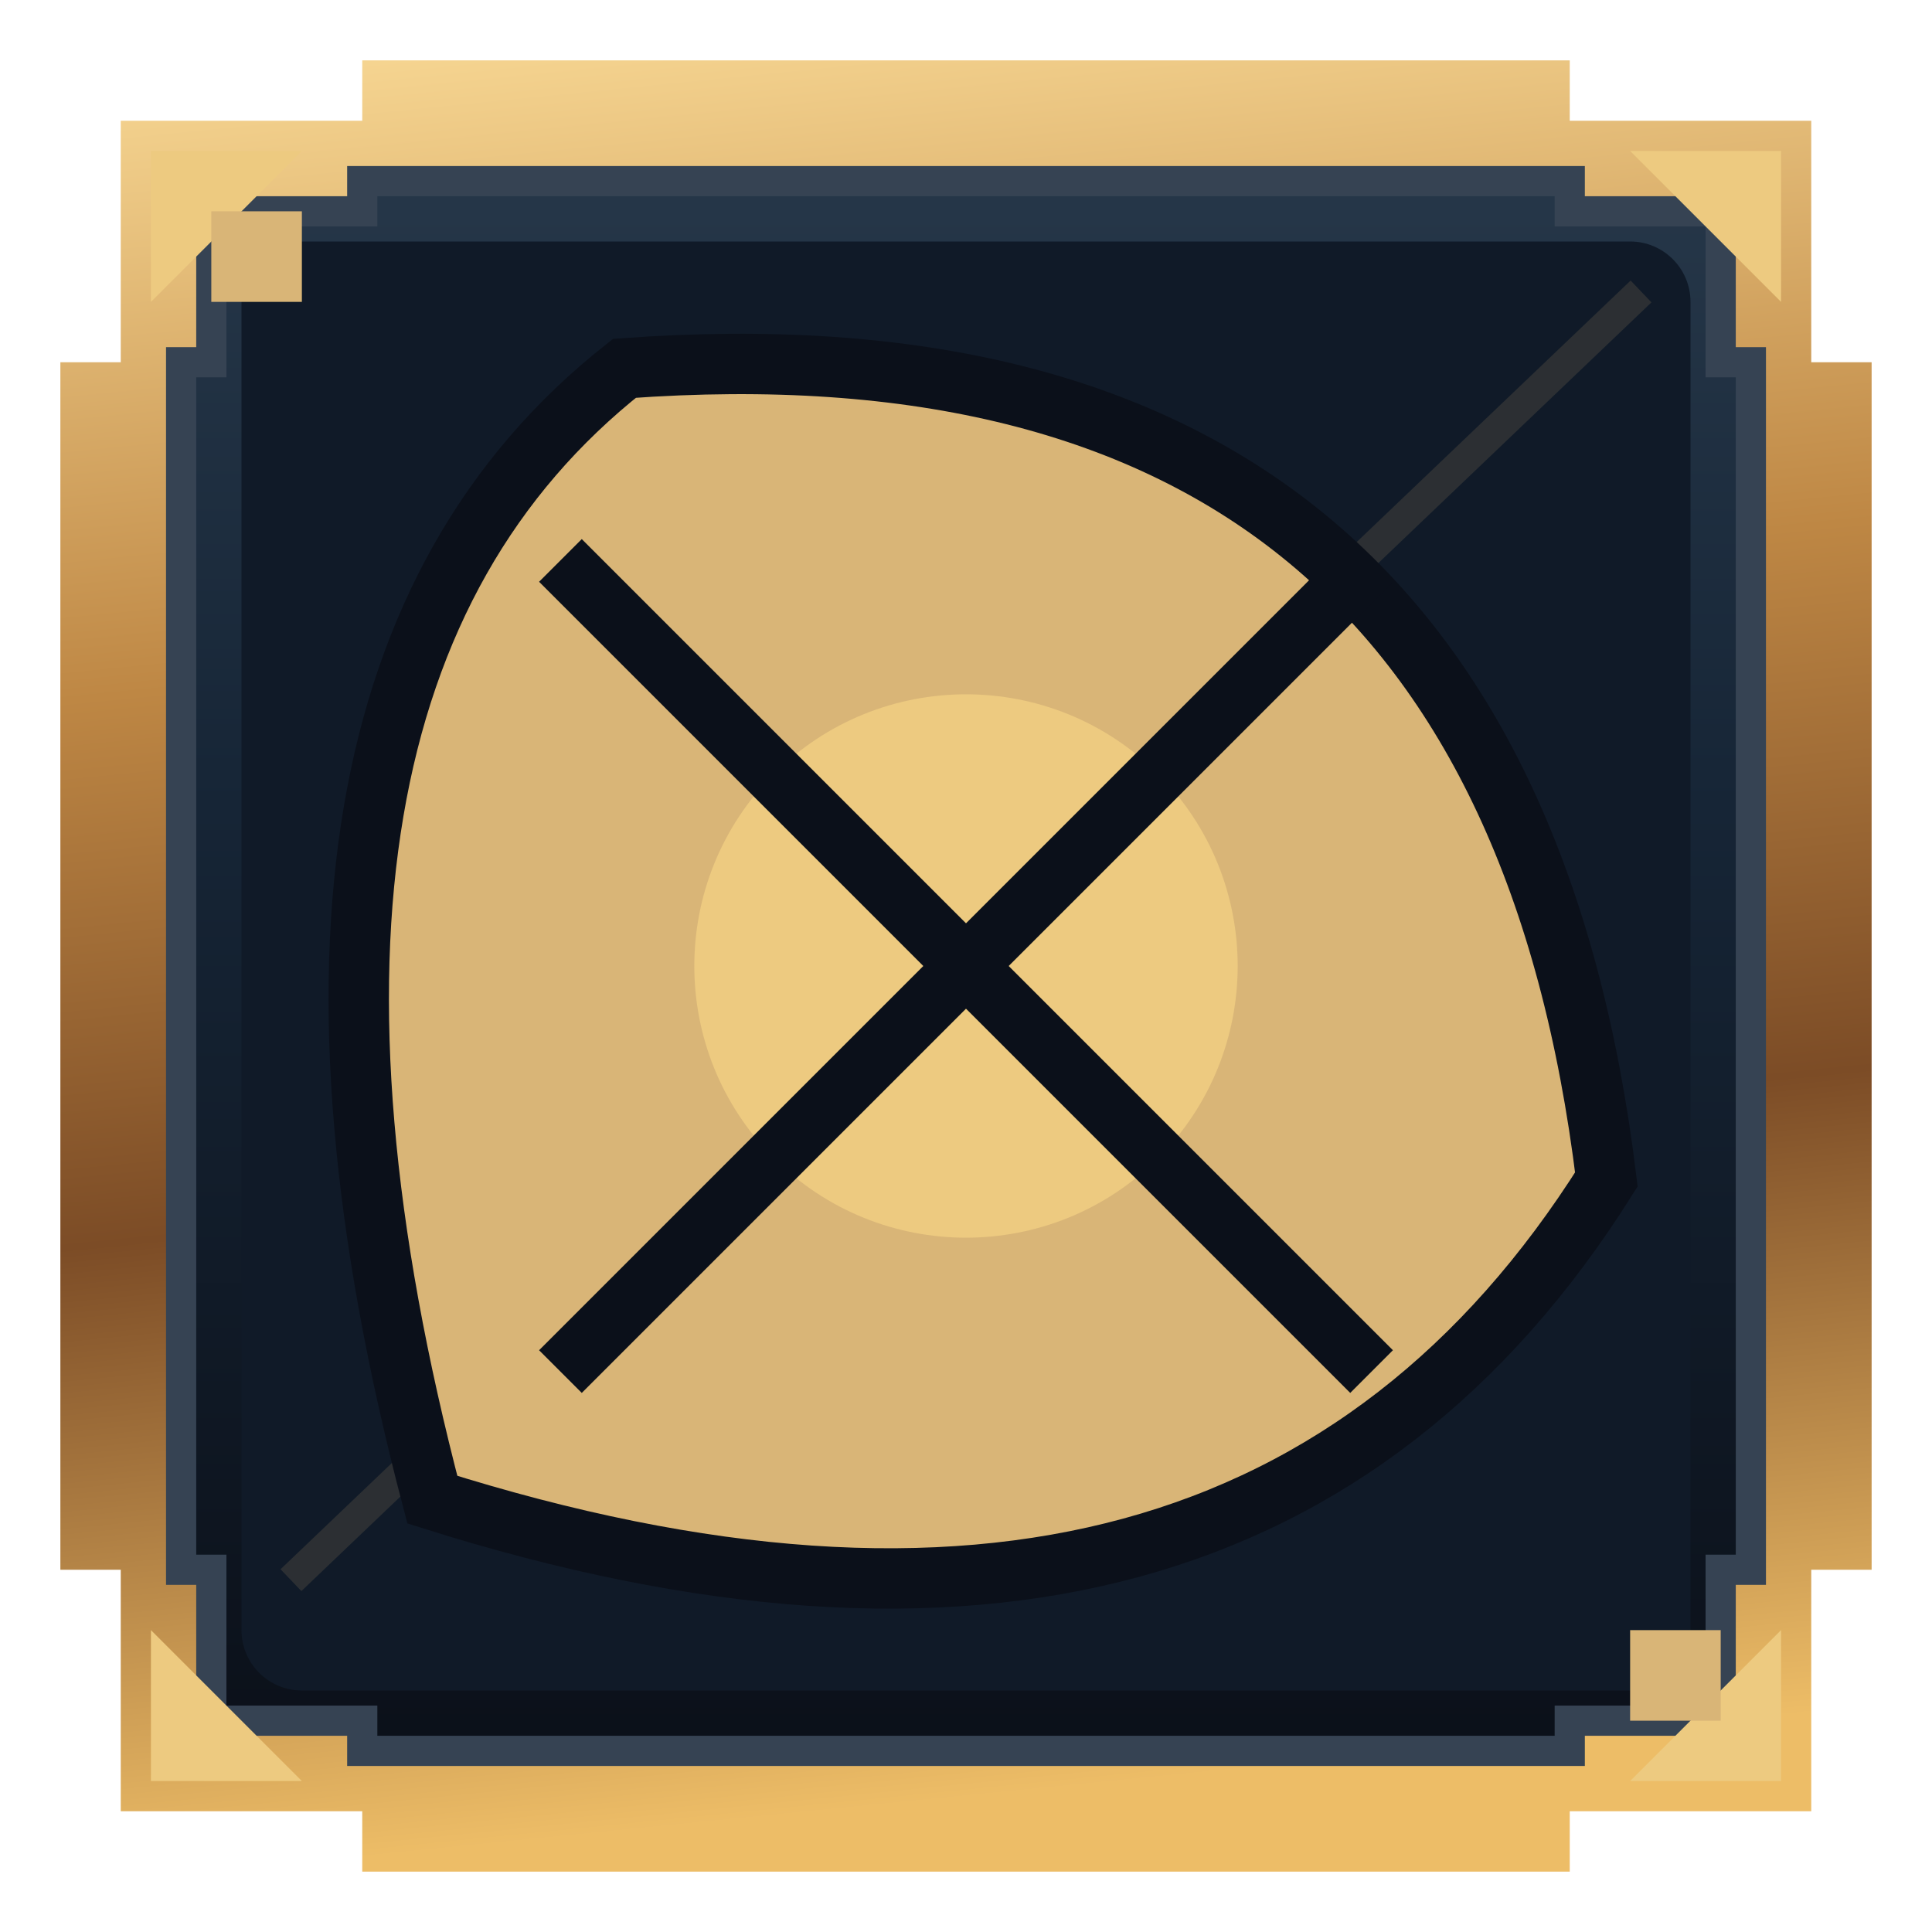
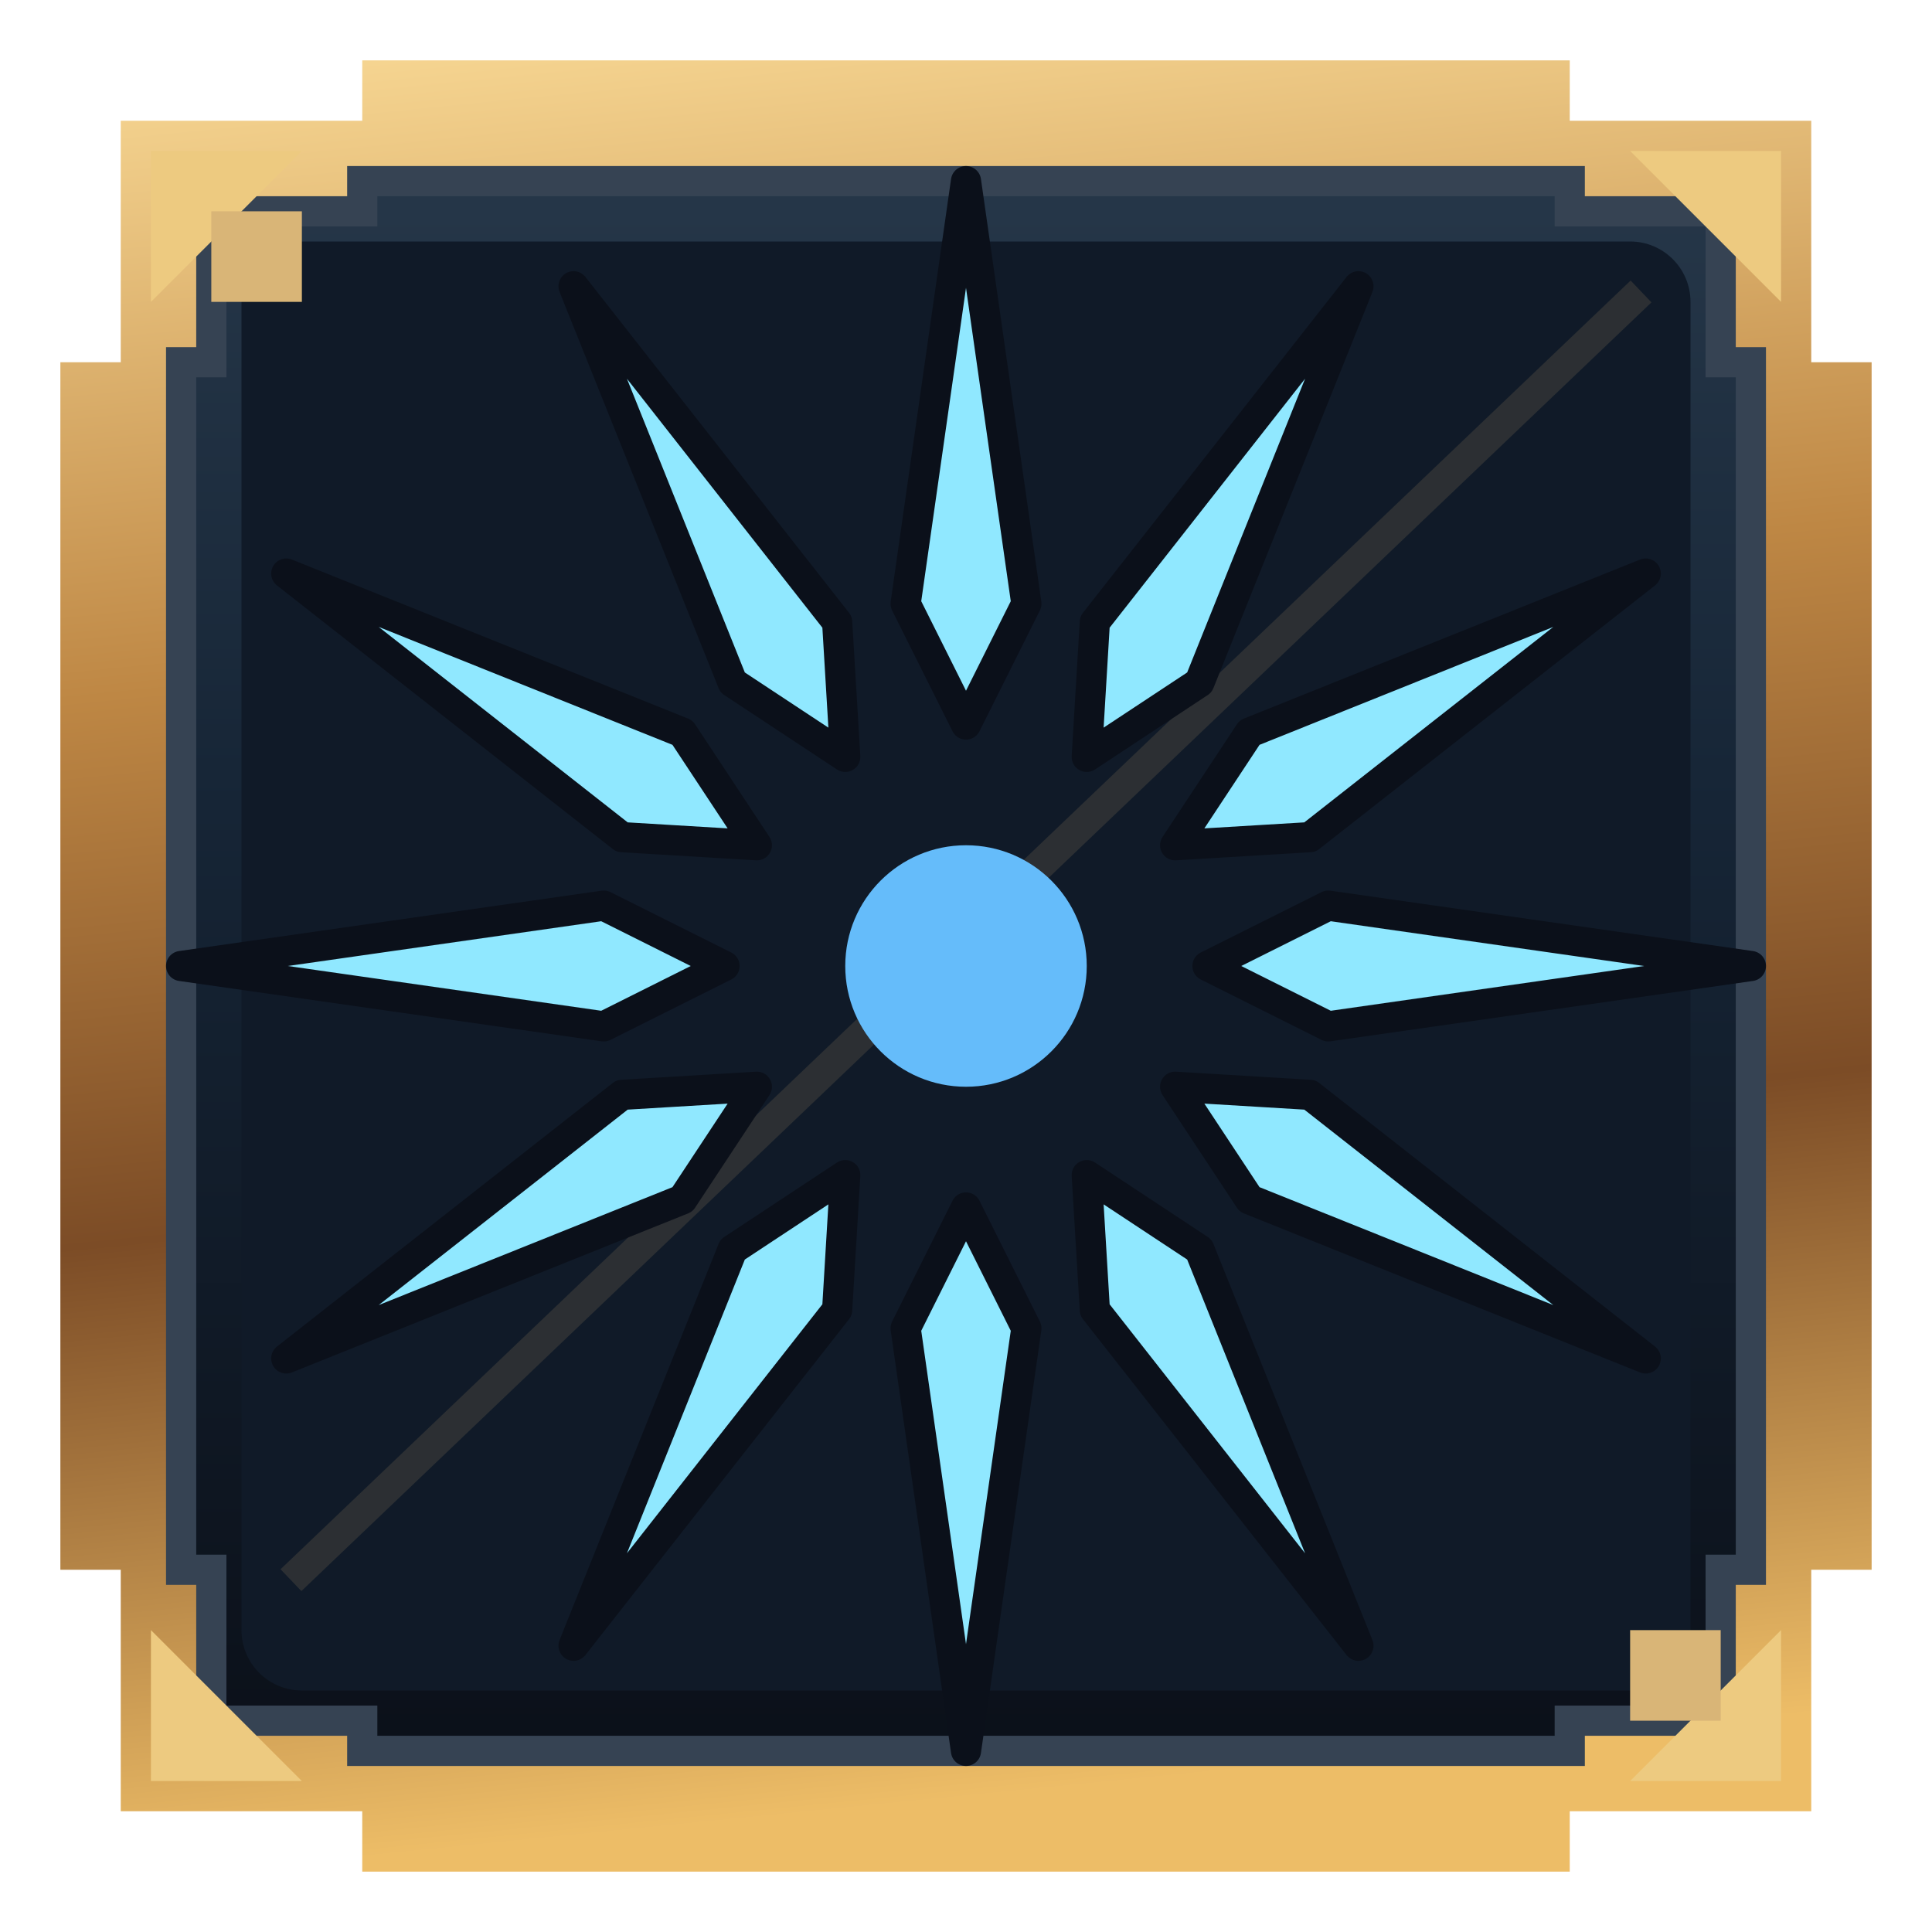
<svg xmlns="http://www.w3.org/2000/svg" width="64" height="64" viewBox="0 0 64 64">
  <defs>
    <linearGradient id="metal" x1="0" y1="0" x2="0.1" y2="1">
      <stop stop-color="#f8d894" />
      <stop offset=".35" stop-color="#be8744" />
      <stop offset=".65" stop-color="#7c4c26" />
      <stop offset="1" stop-color="#edbd67" />
    </linearGradient>
    <linearGradient id="night" x1="0" y1="0" x2="0" y2="1">
      <stop stop-color="#263749" />
      <stop offset=".4" stop-color="#162536" />
      <stop offset="1" stop-color="#0b1019" />
-     </linearGradient>
-     <linearGradient id="steel" x1="0" y1="0" x2="0" y2="1">
-       <stop stop-color="#657489" />
-       <stop offset=".5" stop-color="#2e3b4e" />
-       <stop offset="1" stop-color="#151b29" />
-     </linearGradient>
-     <linearGradient id="ember" x1="0" y1="0" x2="0" y2="1">
-       <stop stop-color="#ffc47d" />
-       <stop offset=".45" stop-color="#ef8c36" />
-       <stop offset="1" stop-color="#a84426" />
-     </linearGradient>
-     <linearGradient id="scarlet" x1="0" y1="0" x2="0" y2="1">
-       <stop stop-color="#fb8273" />
-       <stop offset="1" stop-color="#8e2834" />
-     </linearGradient>
-     <linearGradient id="chroma" x1="0" y1="0" x2="0" y2="1">
-       <stop stop-color="#90e8ff" />
-       <stop offset="1" stop-color="#2264bc" />
    </linearGradient>
  </defs>
  <path d="M12 2 H52 V4 H60 V12 H62 V52 H60 V60 H52 V62 H12 V60 H4 V52 H2 V12 H4 V4 H12Z" fill="url(#metal)" stroke="none" stroke-width="1" stroke-linejoin="miter" stroke-linecap="square" />
  <path d="M12 6 H52 V7 H57 V12 H58 V52 H57 V57 H52 V58 H12 V57 H7 V52 H6 V12 H7 V7 H12Z" fill="url(#night)" stroke="none" stroke-width="1" stroke-linejoin="miter" stroke-linecap="square" />
  <path d="M12 6 H52 V7 H57 V12 H58 V52 H57 V57 H52 V58 H12 V57 H7 V52 H6 V12 H7 V7 H12Z" fill="none" stroke="#364353" stroke-width="1" stroke-linejoin="miter" stroke-linecap="square" />
  <polygon points="5,5 10,5 5,10" fill="#edca80" stroke="none" stroke-width="1" stroke-linejoin="miter" />
  <polygon points="59,5 54,5 59,10" fill="#edca80" stroke="none" stroke-width="1" stroke-linejoin="miter" />
  <polygon points="5,59 10,59 5,54" fill="#edca80" stroke="none" stroke-width="1" stroke-linejoin="miter" />
  <polygon points="59,59 54,59 59,54" fill="#edca80" stroke="none" stroke-width="1" stroke-linejoin="miter" />
  <rect x="8" y="8" width="48" height="48" rx="2" fill="#101a28" stroke="none" stroke-width="0" />
  <g opacity=".14">
    <path d="M10 52 L54 10" stroke="#d9b577" stroke-width="1" stroke-linecap="square" />
  </g>
  <g>
-     <g transform="rotate(225 32 32)">
-       <path d="M32 7 Q56 21 54 38 Q35 60 12 42 Q7 20 32 7Z" fill="#d9b577" stroke="#0b101a" stroke-width="2" stroke-linejoin="miter" stroke-linecap="square" />
-       <circle cx="32" cy="32" r="9" fill="#edca80" stroke="none" stroke-width="1" />
-       <path d="M14 32 H50 M32 14 V50" fill="none" stroke="#0b101a" stroke-width="2" stroke-linejoin="miter" stroke-linecap="square" />
-     </g>
+     <circle cx="32" cy="32" r="4" fill="#65bcfa" />
+     <path d="M0 -26 L2 -12 L0 -8 L-2 -12Z" fill="#90e8ff" stroke="#0b101a" stroke-width="1" stroke-linejoin="round" transform="translate(32 32) rotate(0)" />
+     <path d="M0 -26 L2 -12 L0 -8 L-2 -12Z" fill="#90e8ff" stroke="#0b101a" stroke-width="1" stroke-linejoin="round" transform="translate(32 32) rotate(30)" />
+     <path d="M0 -26 L2 -12 L0 -8 L-2 -12Z" fill="#90e8ff" stroke="#0b101a" stroke-width="1" stroke-linejoin="round" transform="translate(32 32) rotate(60)" />
+     <path d="M0 -26 L2 -12 L0 -8 L-2 -12Z" fill="#90e8ff" stroke="#0b101a" stroke-width="1" stroke-linejoin="round" transform="translate(32 32) rotate(90)" />
+     <path d="M0 -26 L2 -12 L0 -8 L-2 -12Z" fill="#90e8ff" stroke="#0b101a" stroke-width="1" stroke-linejoin="round" transform="translate(32 32) rotate(120)" />
+     <path d="M0 -26 L2 -12 L0 -8 L-2 -12Z" fill="#90e8ff" stroke="#0b101a" stroke-width="1" stroke-linejoin="round" transform="translate(32 32) rotate(150)" />
+     <path d="M0 -26 L2 -12 L0 -8 L-2 -12Z" fill="#90e8ff" stroke="#0b101a" stroke-width="1" stroke-linejoin="round" transform="translate(32 32) rotate(180)" />
+     <path d="M0 -26 L2 -12 L0 -8 L-2 -12Z" fill="#90e8ff" stroke="#0b101a" stroke-width="1" stroke-linejoin="round" transform="translate(32 32) rotate(210)" />
+     <path d="M0 -26 L2 -12 L0 -8 L-2 -12Z" fill="#90e8ff" stroke="#0b101a" stroke-width="1" stroke-linejoin="round" transform="translate(32 32) rotate(240)" />
+     <path d="M0 -26 L2 -12 L0 -8 L-2 -12Z" fill="#90e8ff" stroke="#0b101a" stroke-width="1" stroke-linejoin="round" transform="translate(32 32) rotate(270)" />
+     <path d="M0 -26 L2 -12 L0 -8 L-2 -12Z" fill="#90e8ff" stroke="#0b101a" stroke-width="1" stroke-linejoin="round" transform="translate(32 32) rotate(300)" />
+     <path d="M0 -26 L2 -12 L0 -8 L-2 -12Z" fill="#90e8ff" stroke="#0b101a" stroke-width="1" stroke-linejoin="round" transform="translate(32 32) rotate(330)" />
  </g>
  <rect x="7" y="7" width="3" height="3" rx="0" fill="#d9b577" stroke="none" stroke-width="1" />
  <rect x="54" y="54" width="3" height="3" rx="0" fill="#d9b577" stroke="none" stroke-width="1" />
</svg>
